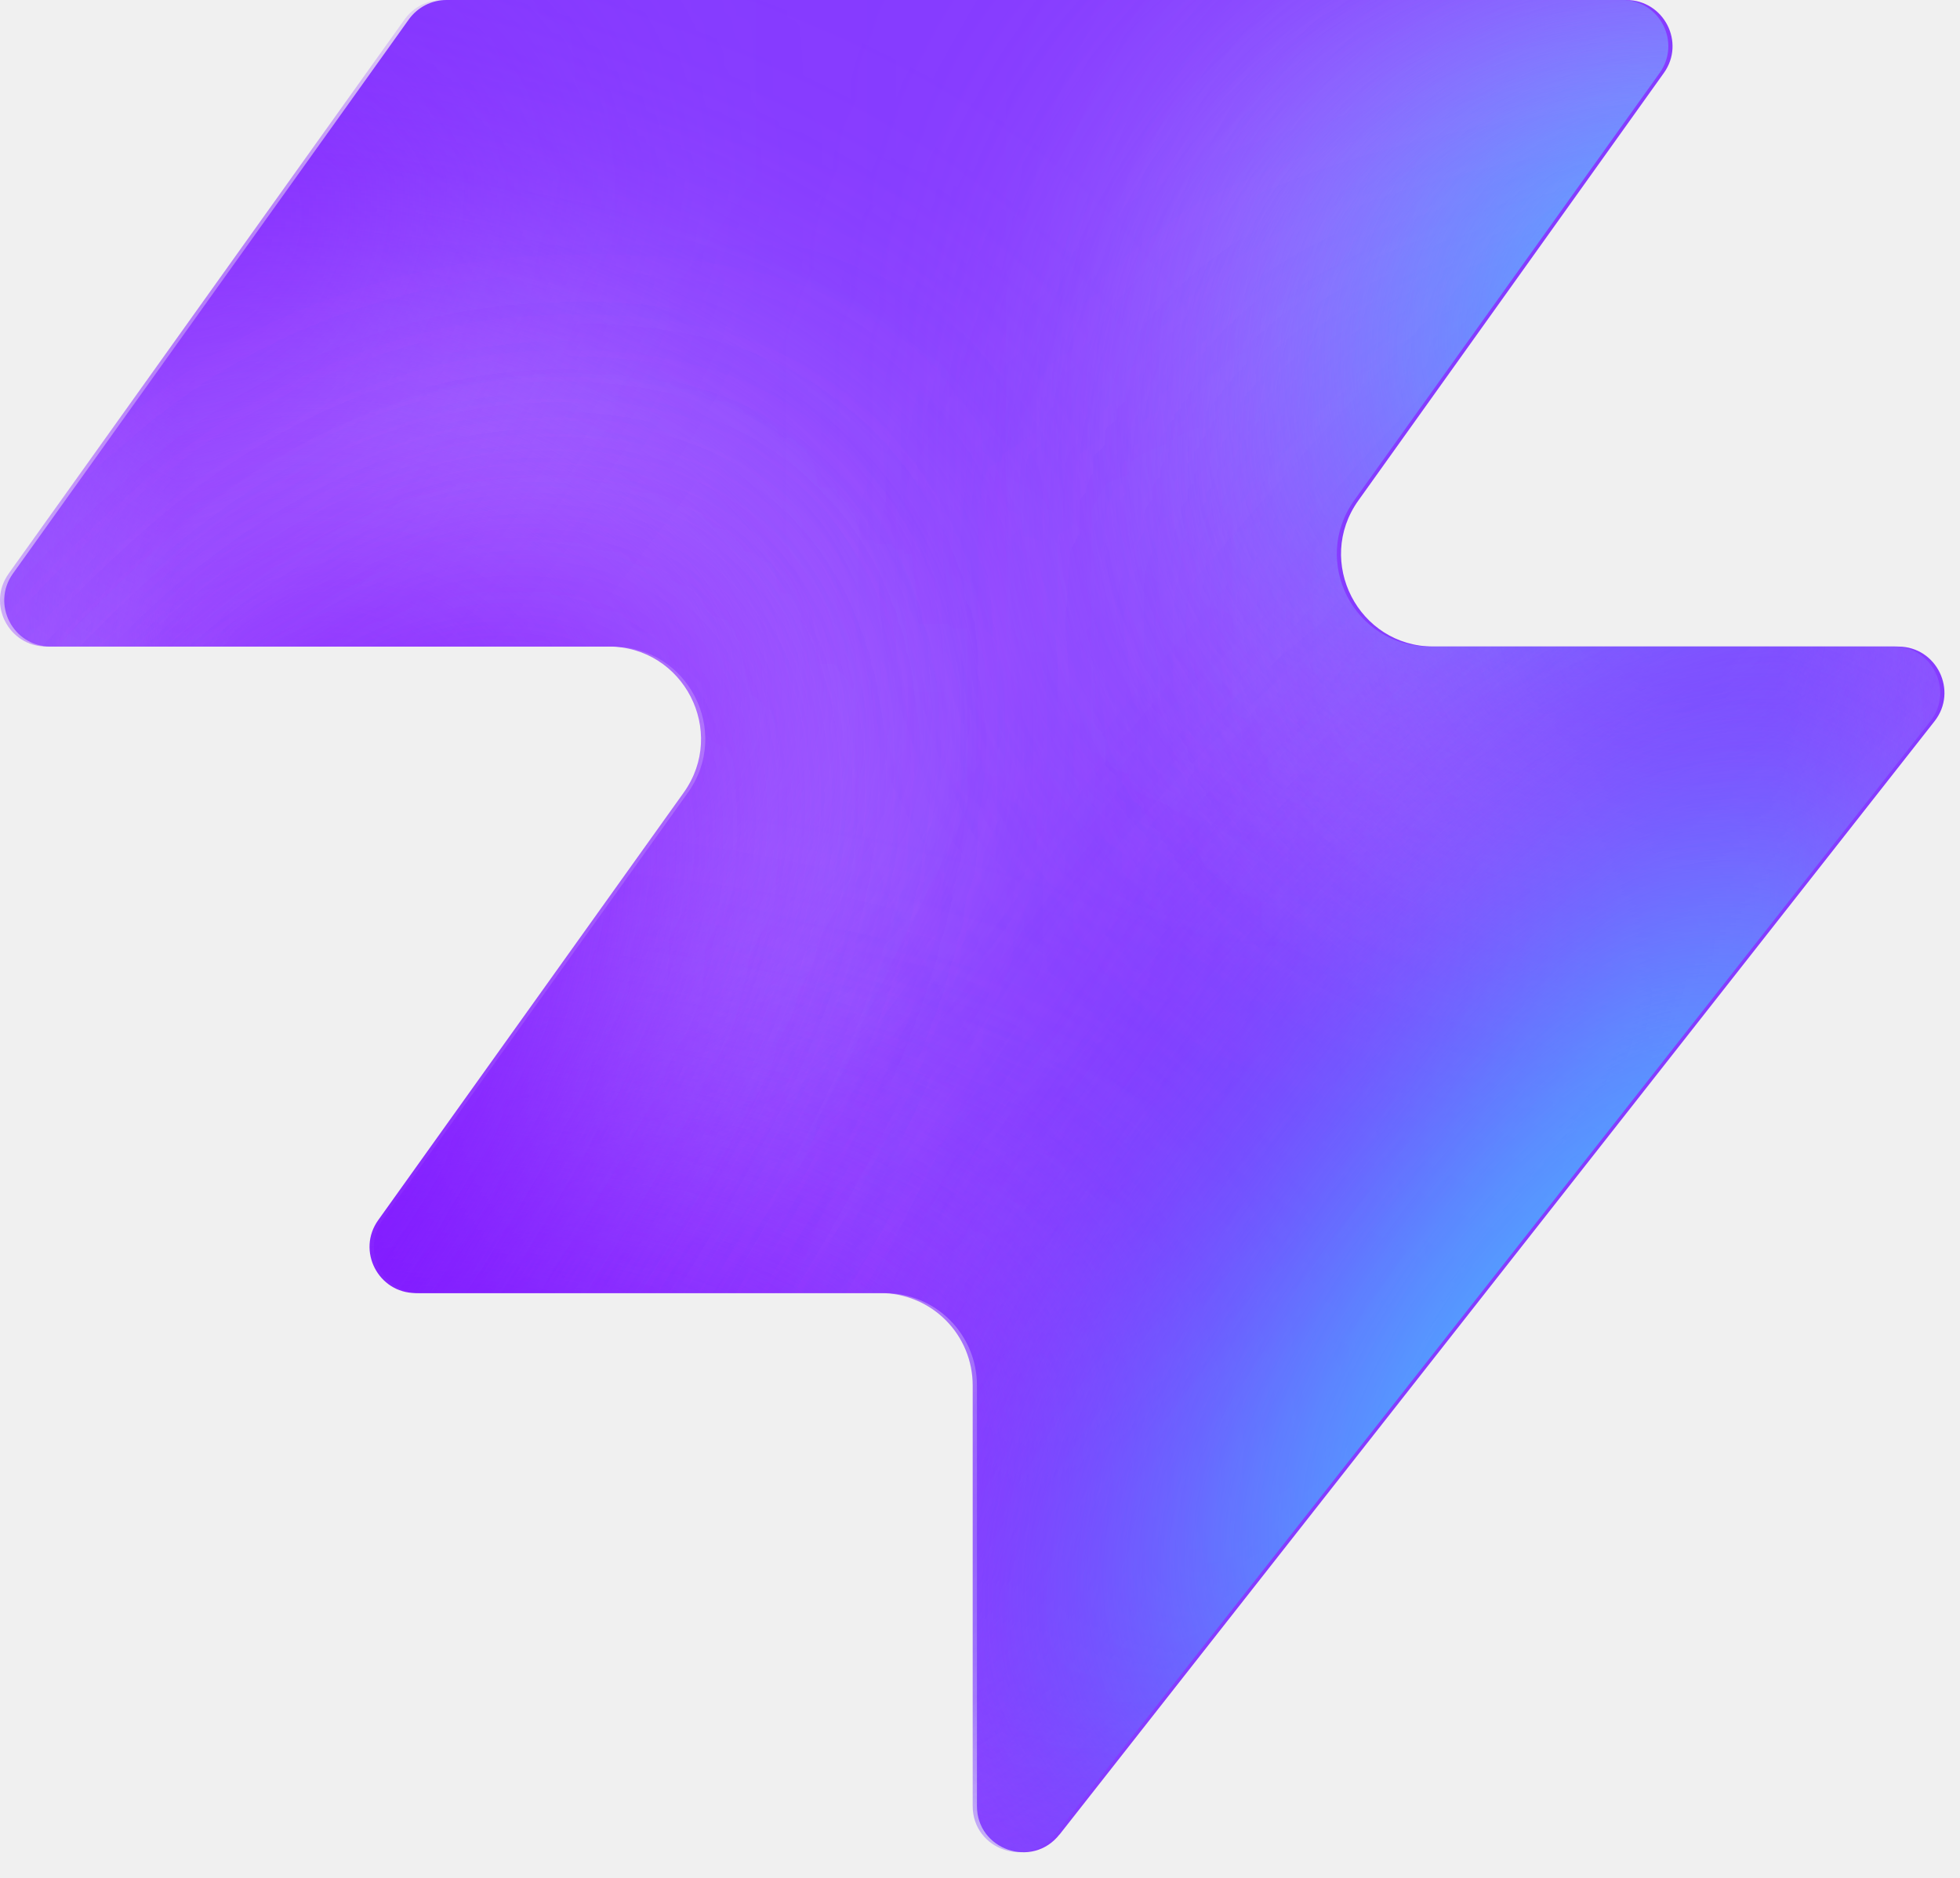
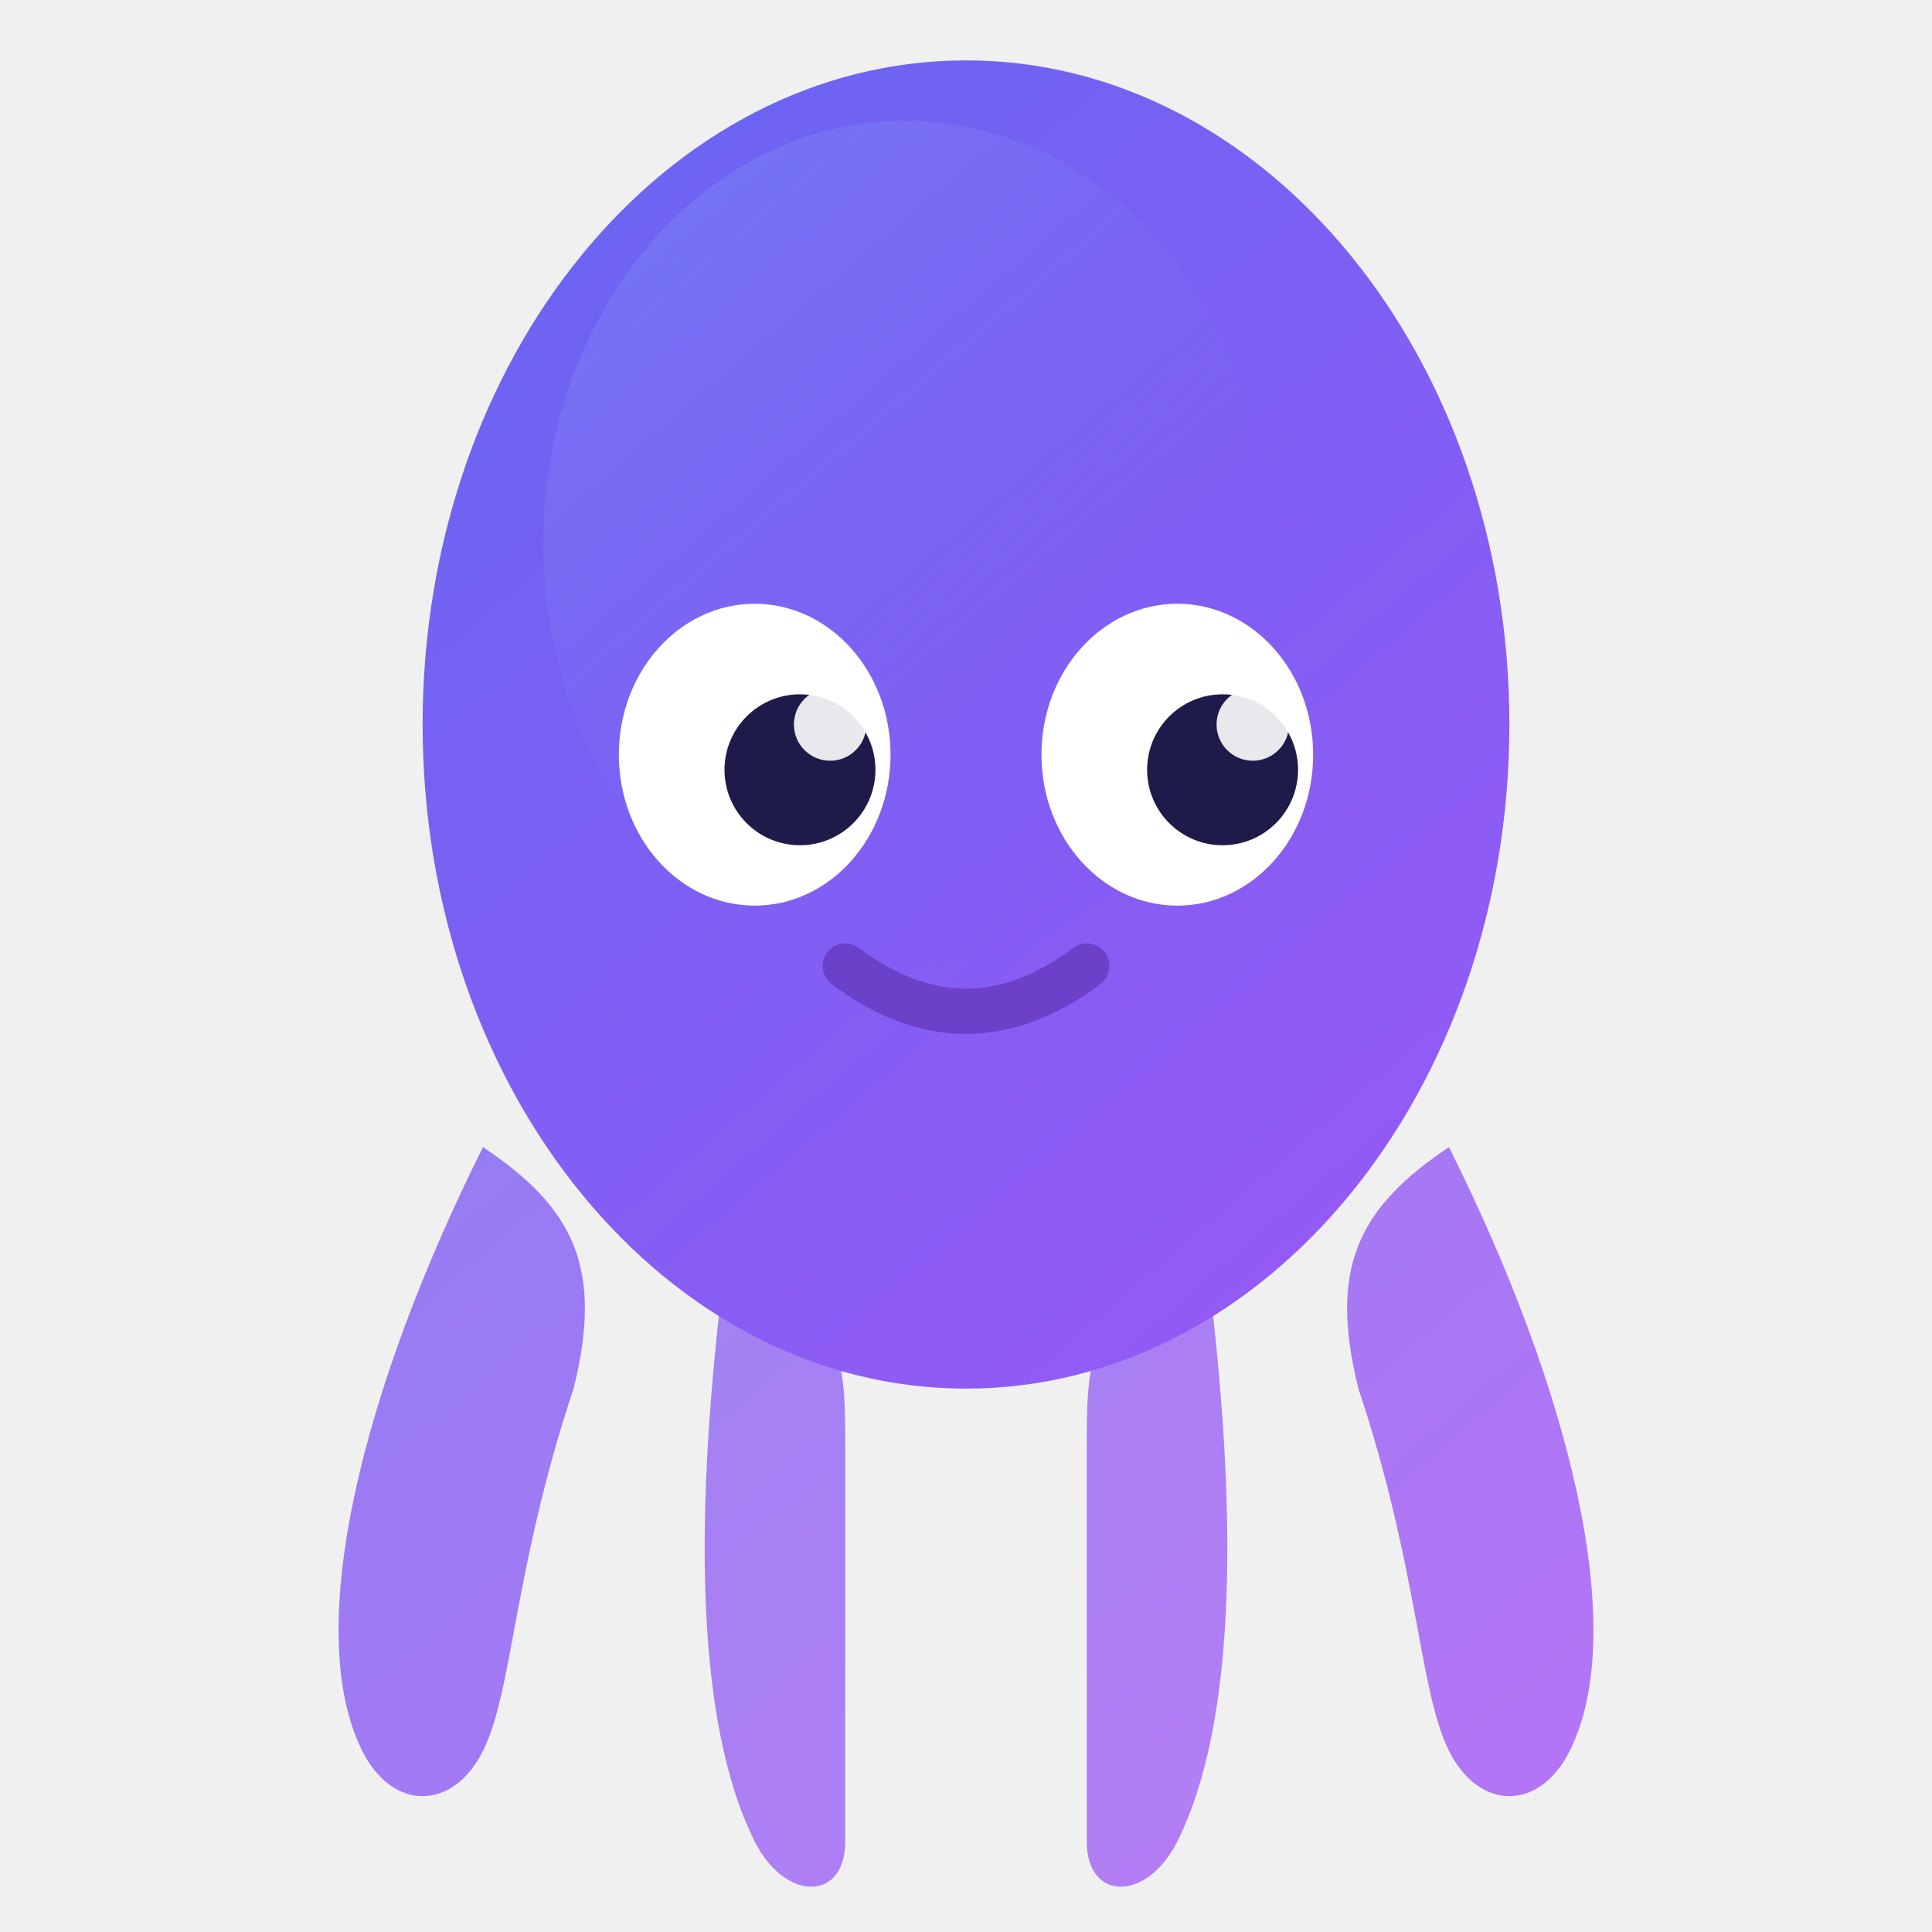
- <svg xmlns="http://www.w3.org/2000/svg" width="48" height="46" fill="none" viewBox="0 0 48 46">
-   <path fill="#863bff" d="M25.946 44.938c-.664.845-2.021.375-2.021-.698V33.937a2.26 2.26 0 0 0-2.262-2.262H10.287c-.92 0-1.456-1.04-.92-1.788l7.48-10.471c1.07-1.497 0-3.578-1.842-3.578H1.237c-.92 0-1.456-1.04-.92-1.788L10.013.474c.214-.297.556-.474.92-.474h28.894c.92 0 1.456 1.04.92 1.788l-7.48 10.471c-1.07 1.498 0 3.579 1.842 3.579h11.377c.943 0 1.473 1.088.89 1.83L25.947 44.94z" style="fill:#863bff;fill:color(display-p3 .525 .23 1);fill-opacity:1" />
-   <mask id="a" width="48" height="46" x="0" y="0" maskUnits="userSpaceOnUse" style="mask-type:alpha">
-     <path fill="#000" d="M25.842 44.938c-.664.844-2.021.375-2.021-.698V33.937a2.26 2.26 0 0 0-2.262-2.262H10.183c-.92 0-1.456-1.04-.92-1.788l7.48-10.471c1.07-1.498 0-3.579-1.842-3.579H1.133c-.92 0-1.456-1.04-.92-1.787L9.91.473c.214-.297.556-.474.92-.474h28.894c.92 0 1.456 1.04.92 1.788l-7.48 10.471c-1.07 1.498 0 3.578 1.842 3.578h11.377c.943 0 1.473 1.088.89 1.832L25.843 44.94z" style="fill:#000;fill-opacity:1" />
-   </mask>
-   <g mask="url(#a)">
-     <g filter="url(#b)">
-       <ellipse cx="5.508" cy="14.704" fill="#ede6ff" rx="5.508" ry="14.704" style="fill:#ede6ff;fill:color(display-p3 .927 .903 1);fill-opacity:1" transform="matrix(.00324 1 1 -.00324 -4.47 31.516)" />
-     </g>
-     <g filter="url(#c)">
-       <ellipse cx="10.399" cy="29.851" fill="#ede6ff" rx="10.399" ry="29.851" style="fill:#ede6ff;fill:color(display-p3 .927 .903 1);fill-opacity:1" transform="matrix(.00324 1 1 -.00324 -39.328 7.883)" />
-     </g>
-     <g filter="url(#d)">
-       <ellipse cx="5.508" cy="30.487" fill="#7e14ff" rx="5.508" ry="30.487" style="fill:#7e14ff;fill:color(display-p3 .492 .077 1);fill-opacity:1" transform="rotate(89.814 -25.913 -14.639)scale(1 -1)" />
-     </g>
-     <g filter="url(#e)">
-       <ellipse cx="5.508" cy="30.599" fill="#7e14ff" rx="5.508" ry="30.599" style="fill:#7e14ff;fill:color(display-p3 .492 .077 1);fill-opacity:1" transform="rotate(89.814 -32.644 -3.334)scale(1 -1)" />
-     </g>
-     <g filter="url(#f)">
-       <ellipse cx="5.508" cy="30.599" fill="#7e14ff" rx="5.508" ry="30.599" style="fill:#7e14ff;fill:color(display-p3 .492 .077 1);fill-opacity:1" transform="matrix(.00324 1 1 -.00324 -34.34 30.47)" />
-     </g>
-     <g filter="url(#g)">
-       <ellipse cx="14.072" cy="22.078" fill="#ede6ff" rx="14.072" ry="22.078" style="fill:#ede6ff;fill:color(display-p3 .927 .903 1);fill-opacity:1" transform="rotate(93.35 24.506 48.493)scale(-1 1)" />
-     </g>
-     <g filter="url(#h)">
-       <ellipse cx="3.47" cy="21.501" fill="#7e14ff" rx="3.47" ry="21.501" style="fill:#7e14ff;fill:color(display-p3 .492 .077 1);fill-opacity:1" transform="rotate(89.009 28.708 47.59)scale(-1 1)" />
-     </g>
-     <g filter="url(#i)">
-       <ellipse cx="3.47" cy="21.501" fill="#7e14ff" rx="3.47" ry="21.501" style="fill:#7e14ff;fill:color(display-p3 .492 .077 1);fill-opacity:1" transform="rotate(89.009 28.708 47.59)scale(-1 1)" />
-     </g>
-     <g filter="url(#j)">
-       <ellipse cx=".387" cy="8.972" fill="#7e14ff" rx="4.407" ry="29.108" style="fill:#7e14ff;fill:color(display-p3 .492 .077 1);fill-opacity:1" transform="rotate(39.51 .387 8.972)" />
-     </g>
-     <g filter="url(#k)">
-       <ellipse cx="47.523" cy="-6.092" fill="#7e14ff" rx="4.407" ry="29.108" style="fill:#7e14ff;fill:color(display-p3 .492 .077 1);fill-opacity:1" transform="rotate(37.892 47.523 -6.092)" />
-     </g>
-     <g filter="url(#l)">
-       <ellipse cx="41.412" cy="6.333" fill="#47bfff" rx="5.971" ry="9.665" style="fill:#47bfff;fill:color(display-p3 .28 .748 1);fill-opacity:1" transform="rotate(37.892 41.412 6.333)" />
-     </g>
-     <g filter="url(#m)">
-       <ellipse cx="-1.879" cy="38.332" fill="#7e14ff" rx="4.407" ry="29.108" style="fill:#7e14ff;fill:color(display-p3 .492 .077 1);fill-opacity:1" transform="rotate(37.892 -1.88 38.332)" />
-     </g>
-     <g filter="url(#n)">
-       <ellipse cx="-1.879" cy="38.332" fill="#7e14ff" rx="4.407" ry="29.108" style="fill:#7e14ff;fill:color(display-p3 .492 .077 1);fill-opacity:1" transform="rotate(37.892 -1.88 38.332)" />
-     </g>
-     <g filter="url(#o)">
-       <ellipse cx="35.651" cy="29.907" fill="#7e14ff" rx="4.407" ry="29.108" style="fill:#7e14ff;fill:color(display-p3 .492 .077 1);fill-opacity:1" transform="rotate(37.892 35.651 29.907)" />
-     </g>
-     <g filter="url(#p)">
-       <ellipse cx="38.418" cy="32.4" fill="#47bfff" rx="5.971" ry="15.297" style="fill:#47bfff;fill:color(display-p3 .28 .748 1);fill-opacity:1" transform="rotate(37.892 38.418 32.4)" />
-     </g>
-   </g>
+ <svg xmlns="http://www.w3.org/2000/svg" viewBox="0 0 64 64" fill="none">
  <defs>
-     <filter id="b" width="60.045" height="41.654" x="-19.77" y="16.149" color-interpolation-filters="sRGB" filterUnits="userSpaceOnUse">
-       <feFlood flood-opacity="0" result="BackgroundImageFix" />
-       <feBlend in="SourceGraphic" in2="BackgroundImageFix" result="shape" />
-       <feGaussianBlur result="effect1_foregroundBlur_2002_17158" stdDeviation="7.659" />
-     </filter>
-     <filter id="c" width="90.34" height="51.437" x="-54.613" y="-7.533" color-interpolation-filters="sRGB" filterUnits="userSpaceOnUse">
-       <feFlood flood-opacity="0" result="BackgroundImageFix" />
-       <feBlend in="SourceGraphic" in2="BackgroundImageFix" result="shape" />
-       <feGaussianBlur result="effect1_foregroundBlur_2002_17158" stdDeviation="7.659" />
-     </filter>
-     <filter id="d" width="79.355" height="29.4" x="-49.64" y="2.03" color-interpolation-filters="sRGB" filterUnits="userSpaceOnUse">
-       <feFlood flood-opacity="0" result="BackgroundImageFix" />
-       <feBlend in="SourceGraphic" in2="BackgroundImageFix" result="shape" />
-       <feGaussianBlur result="effect1_foregroundBlur_2002_17158" stdDeviation="4.596" />
-     </filter>
-     <filter id="e" width="79.579" height="29.4" x="-45.045" y="20.029" color-interpolation-filters="sRGB" filterUnits="userSpaceOnUse">
-       <feFlood flood-opacity="0" result="BackgroundImageFix" />
-       <feBlend in="SourceGraphic" in2="BackgroundImageFix" result="shape" />
-       <feGaussianBlur result="effect1_foregroundBlur_2002_17158" stdDeviation="4.596" />
-     </filter>
-     <filter id="f" width="79.579" height="29.4" x="-43.513" y="21.178" color-interpolation-filters="sRGB" filterUnits="userSpaceOnUse">
-       <feFlood flood-opacity="0" result="BackgroundImageFix" />
-       <feBlend in="SourceGraphic" in2="BackgroundImageFix" result="shape" />
-       <feGaussianBlur result="effect1_foregroundBlur_2002_17158" stdDeviation="4.596" />
-     </filter>
-     <filter id="g" width="74.749" height="58.852" x="15.756" y="-17.901" color-interpolation-filters="sRGB" filterUnits="userSpaceOnUse">
-       <feFlood flood-opacity="0" result="BackgroundImageFix" />
-       <feBlend in="SourceGraphic" in2="BackgroundImageFix" result="shape" />
-       <feGaussianBlur result="effect1_foregroundBlur_2002_17158" stdDeviation="7.659" />
-     </filter>
-     <filter id="h" width="61.377" height="25.362" x="23.548" y="2.284" color-interpolation-filters="sRGB" filterUnits="userSpaceOnUse">
-       <feFlood flood-opacity="0" result="BackgroundImageFix" />
-       <feBlend in="SourceGraphic" in2="BackgroundImageFix" result="shape" />
-       <feGaussianBlur result="effect1_foregroundBlur_2002_17158" stdDeviation="4.596" />
-     </filter>
-     <filter id="i" width="61.377" height="25.362" x="23.548" y="2.284" color-interpolation-filters="sRGB" filterUnits="userSpaceOnUse">
-       <feFlood flood-opacity="0" result="BackgroundImageFix" />
-       <feBlend in="SourceGraphic" in2="BackgroundImageFix" result="shape" />
-       <feGaussianBlur result="effect1_foregroundBlur_2002_17158" stdDeviation="4.596" />
-     </filter>
-     <filter id="j" width="56.045" height="63.649" x="-27.636" y="-22.853" color-interpolation-filters="sRGB" filterUnits="userSpaceOnUse">
-       <feFlood flood-opacity="0" result="BackgroundImageFix" />
-       <feBlend in="SourceGraphic" in2="BackgroundImageFix" result="shape" />
-       <feGaussianBlur result="effect1_foregroundBlur_2002_17158" stdDeviation="4.596" />
-     </filter>
-     <filter id="k" width="54.814" height="64.646" x="20.116" y="-38.415" color-interpolation-filters="sRGB" filterUnits="userSpaceOnUse">
-       <feFlood flood-opacity="0" result="BackgroundImageFix" />
-       <feBlend in="SourceGraphic" in2="BackgroundImageFix" result="shape" />
-       <feGaussianBlur result="effect1_foregroundBlur_2002_17158" stdDeviation="4.596" />
-     </filter>
-     <filter id="l" width="33.541" height="35.313" x="24.641" y="-11.323" color-interpolation-filters="sRGB" filterUnits="userSpaceOnUse">
-       <feFlood flood-opacity="0" result="BackgroundImageFix" />
-       <feBlend in="SourceGraphic" in2="BackgroundImageFix" result="shape" />
-       <feGaussianBlur result="effect1_foregroundBlur_2002_17158" stdDeviation="4.596" />
-     </filter>
-     <filter id="m" width="54.814" height="64.646" x="-29.286" y="6.009" color-interpolation-filters="sRGB" filterUnits="userSpaceOnUse">
-       <feFlood flood-opacity="0" result="BackgroundImageFix" />
-       <feBlend in="SourceGraphic" in2="BackgroundImageFix" result="shape" />
-       <feGaussianBlur result="effect1_foregroundBlur_2002_17158" stdDeviation="4.596" />
-     </filter>
-     <filter id="n" width="54.814" height="64.646" x="-29.286" y="6.009" color-interpolation-filters="sRGB" filterUnits="userSpaceOnUse">
-       <feFlood flood-opacity="0" result="BackgroundImageFix" />
-       <feBlend in="SourceGraphic" in2="BackgroundImageFix" result="shape" />
-       <feGaussianBlur result="effect1_foregroundBlur_2002_17158" stdDeviation="4.596" />
-     </filter>
-     <filter id="o" width="54.814" height="64.646" x="8.244" y="-2.416" color-interpolation-filters="sRGB" filterUnits="userSpaceOnUse">
-       <feFlood flood-opacity="0" result="BackgroundImageFix" />
-       <feBlend in="SourceGraphic" in2="BackgroundImageFix" result="shape" />
-       <feGaussianBlur result="effect1_foregroundBlur_2002_17158" stdDeviation="4.596" />
-     </filter>
-     <filter id="p" width="39.409" height="43.623" x="18.713" y="10.588" color-interpolation-filters="sRGB" filterUnits="userSpaceOnUse">
-       <feFlood flood-opacity="0" result="BackgroundImageFix" />
-       <feBlend in="SourceGraphic" in2="BackgroundImageFix" result="shape" />
-       <feGaussianBlur result="effect1_foregroundBlur_2002_17158" stdDeviation="4.596" />
-     </filter>
+     <linearGradient id="fg" x1="8" y1="4" x2="56" y2="60" gradientUnits="userSpaceOnUse">
+       <stop offset="0%" stop-color="#6366f1" />
+       <stop offset="100%" stop-color="#a855f7" />
+     </linearGradient>
+     <linearGradient id="fh" x1="20" y1="8" x2="44" y2="36" gradientUnits="userSpaceOnUse">
+       <stop offset="0%" stop-color="#818cf8" stop-opacity="0.4" />
+       <stop offset="100%" stop-color="#7c3aed" stop-opacity="0" />
+     </linearGradient>
  </defs>
+   <path d="M16 38c-4 8-6 16-4 20 1 2 3 2 4 0s1-6 3-12c1-4 0-6-3-8" fill="url(#fg)" opacity="0.8" />
+   <path d="M24 42c-1 8-1 15 1 19 1 2 3 2 3 0s0-6 0-13c0-3 0-5-4-6" fill="url(#fg)" opacity="0.75" />
+   <path d="M40 42c1 8 1 15-1 19-1 2-3 2-3 0s0-6 0-13c0-3 0-5 4-6" fill="url(#fg)" opacity="0.75" />
+   <path d="M48 38c4 8 6 16 4 20-1 2-3 2-4 0s-1-6-3-12c-1-4 0-6 3-8" fill="url(#fg)" opacity="0.8" />
+   <ellipse cx="32" cy="24" rx="18" ry="22" fill="url(#fg)" />
+   <ellipse cx="30" cy="18" rx="12" ry="14" fill="url(#fh)" />
+   <ellipse cx="25" cy="25" rx="4.5" ry="5" fill="white" />
+   <ellipse cx="39" cy="25" rx="4.5" ry="5" fill="white" />
+   <circle cx="26.5" cy="25.5" r="2.5" fill="#1e1b4b" />
+   <circle cx="40.5" cy="25.5" r="2.5" fill="#1e1b4b" />
+   <circle cx="27.5" cy="24" r="1.2" fill="white" opacity="0.9" />
+   <circle cx="41.5" cy="24" r="1.2" fill="white" opacity="0.9" />
+   <path d="M28 32 Q32 35 36 32" stroke="#4c1d95" stroke-width="1.5" stroke-linecap="round" fill="none" opacity="0.45" />
</svg>
